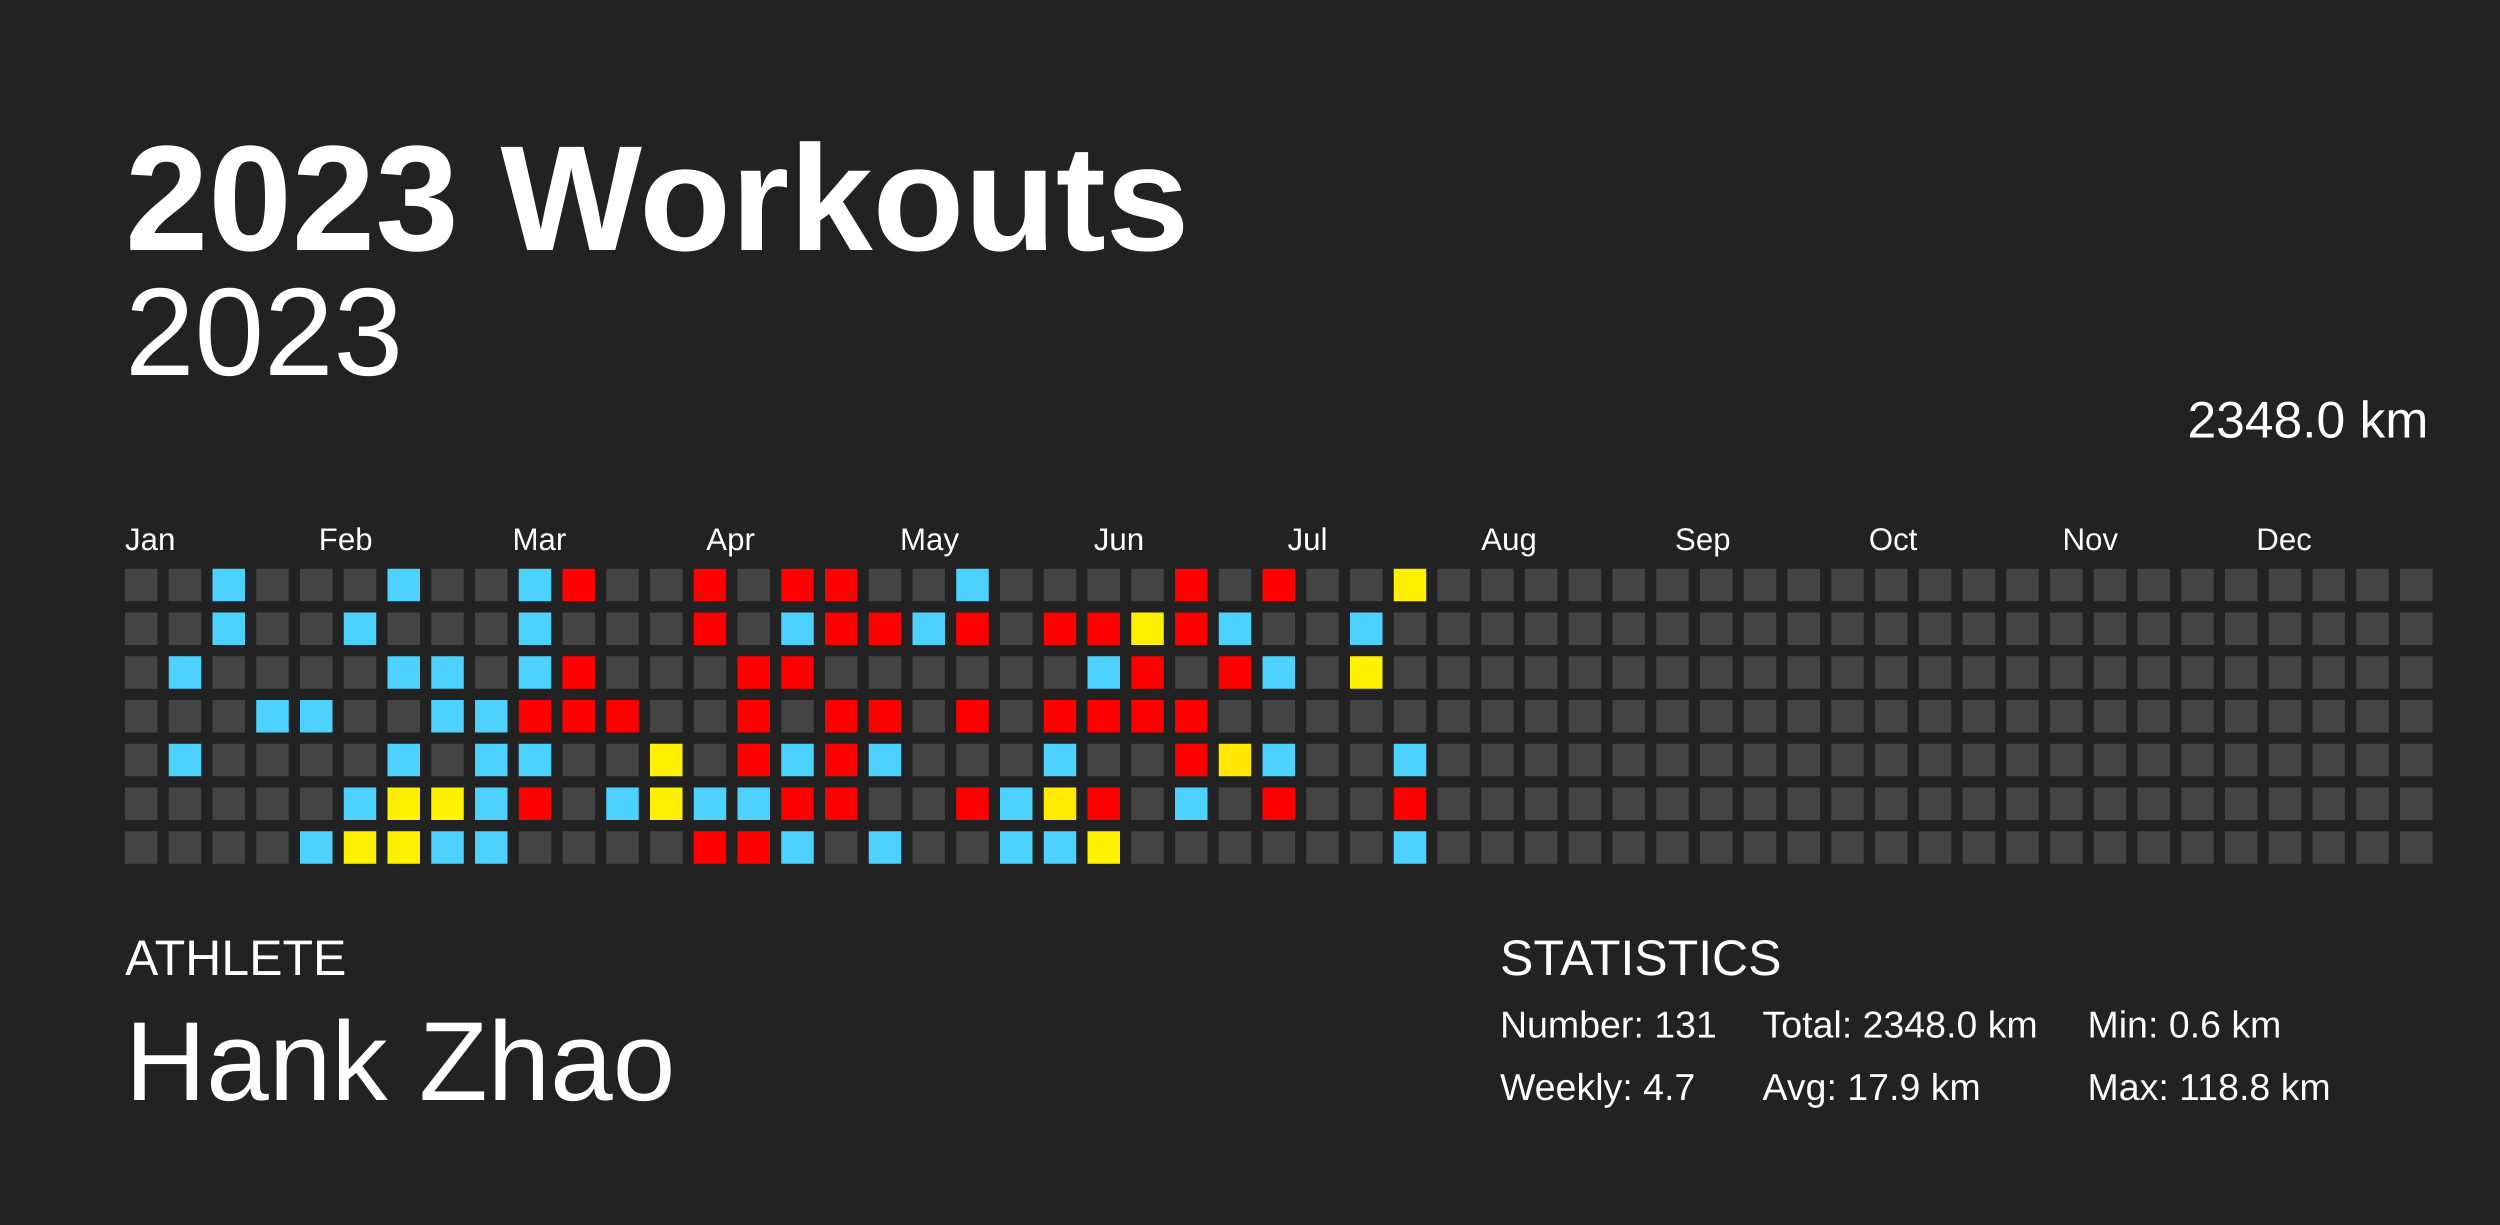
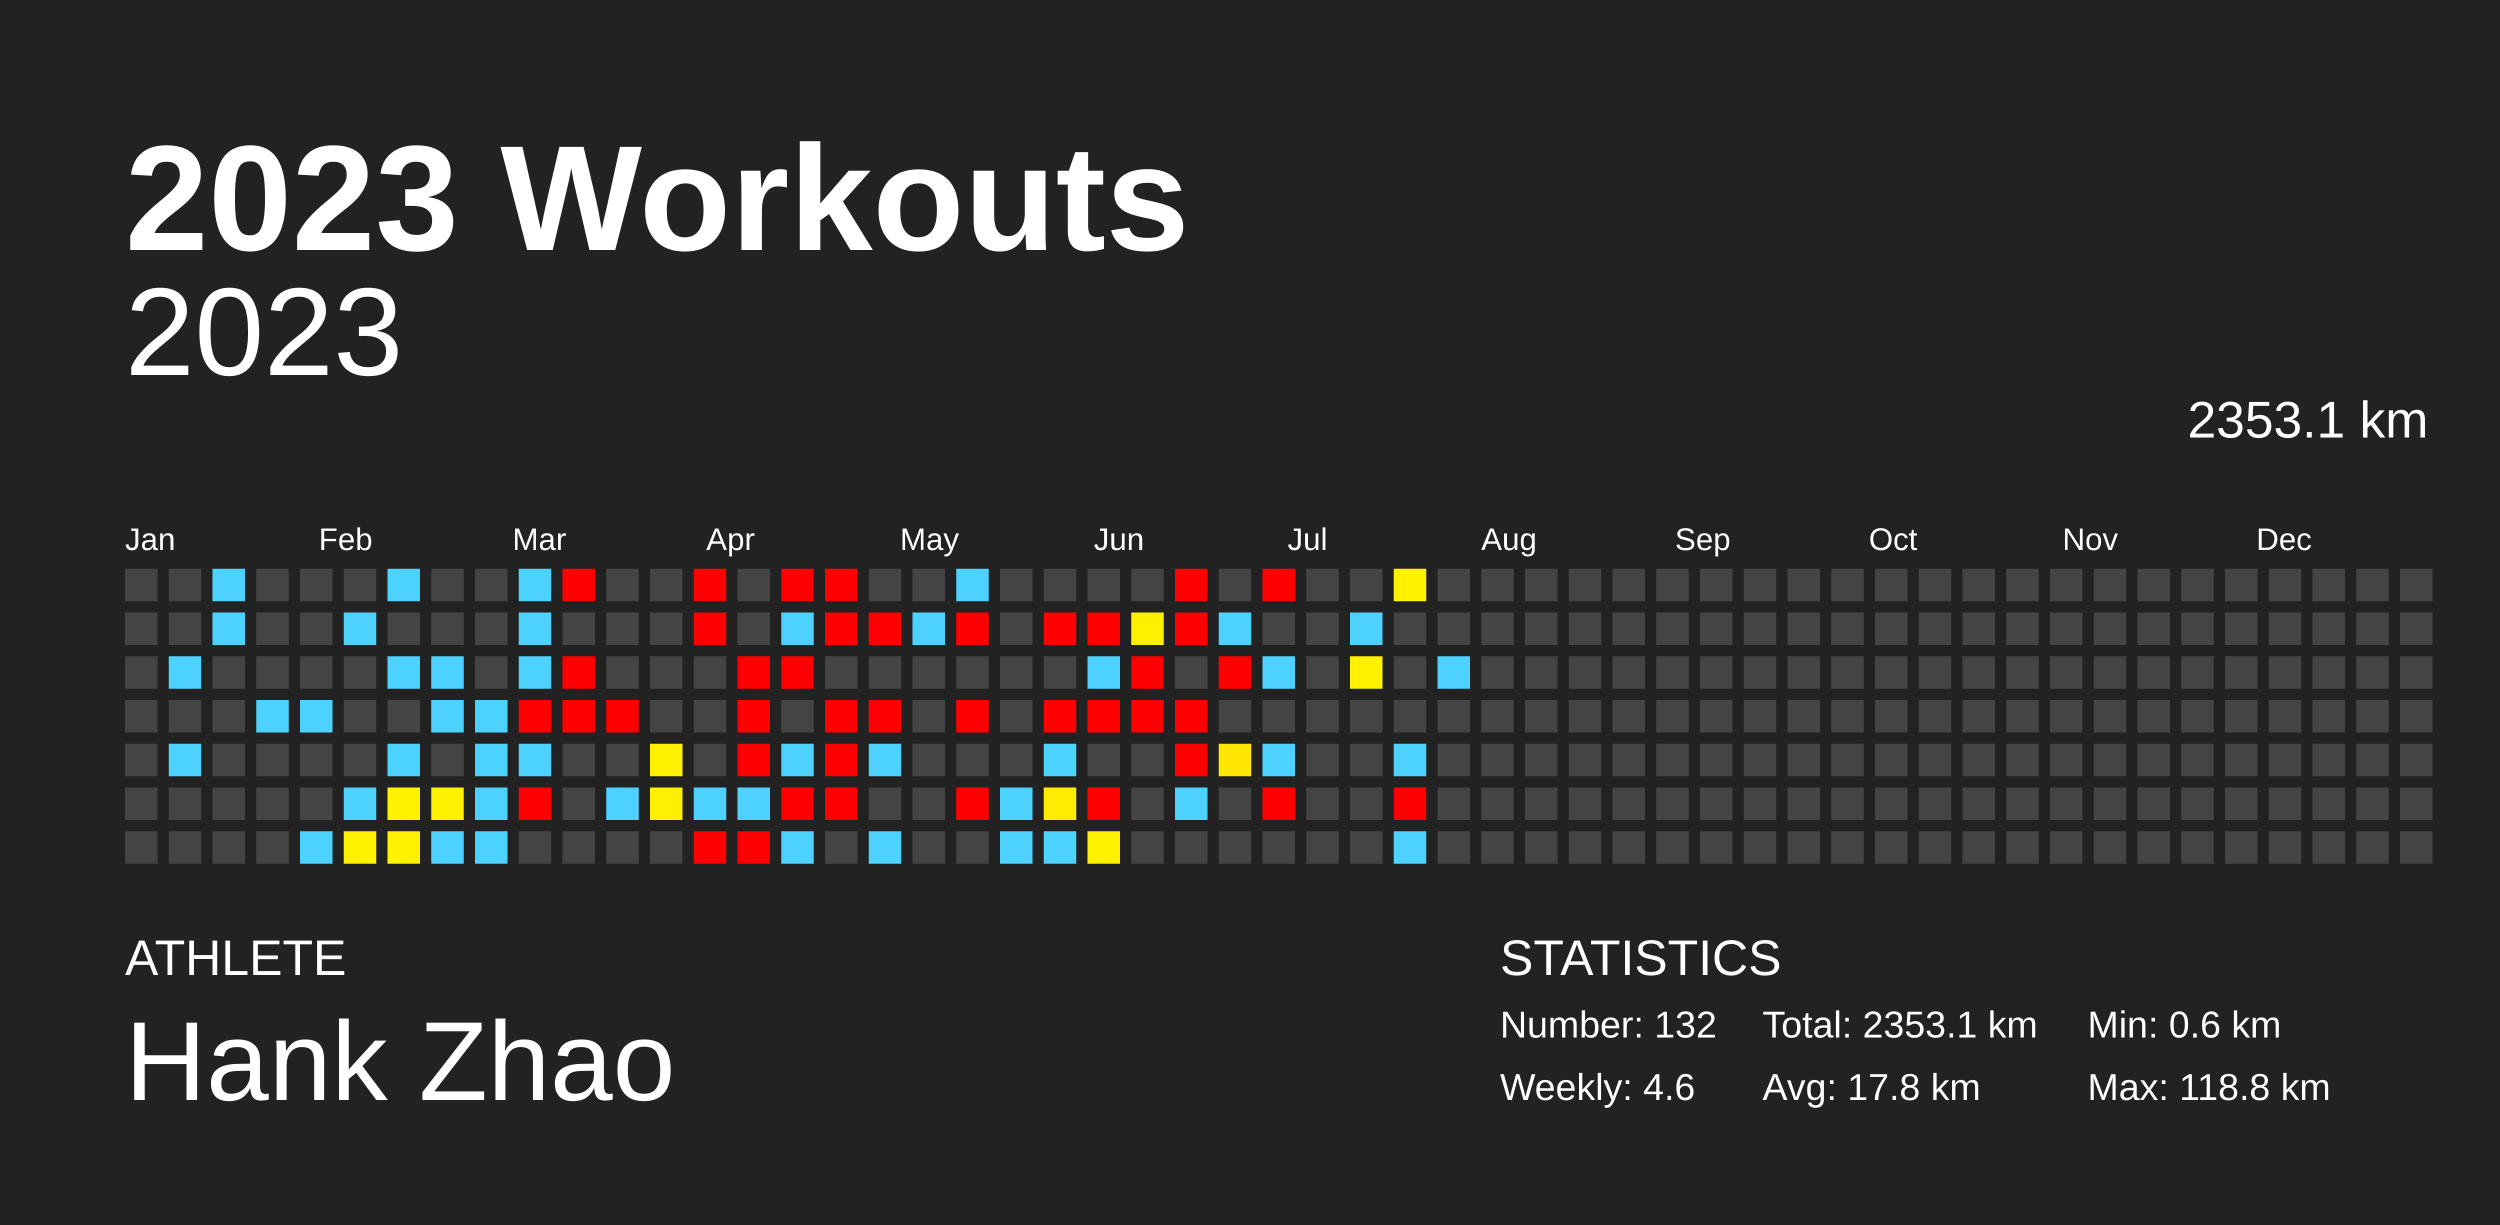
<svg xmlns="http://www.w3.org/2000/svg" baseProfile="full" height="98mm" version="1.1" viewBox="0,0,200,98" width="200mm">
  <defs />
  <rect fill="#222222" height="98" width="200" x="0" y="0" />
  <text fill="#FFFFFF" style="font-size:12px; font-family:Arial; font-weight:bold;" x="10" y="20">2023 Workouts</text>
  <text fill="#FFFFFF" style="font-size:4px; font-family:Arial" x="10" y="78">ATHLETE</text>
  <text fill="#FFFFFF" style="font-size:9px; font-family:Arial" x="10" y="88">Hank Zhao</text>
  <text fill="#FFFFFF" style="font-size:4px; font-family:Arial" x="120" y="78">STATISTICS</text>
-   <text fill="#FFFFFF" style="font-size:3px; font-family:Arial" x="120" y="83">Number: 131</text>
-   <text fill="#FFFFFF" style="font-size:3px; font-family:Arial" x="120" y="88">Weekly: 4.7</text>
-   <text fill="#FFFFFF" style="font-size:3px; font-family:Arial" x="141" y="83">Total: 2348.0 km</text>
-   <text fill="#FFFFFF" style="font-size:3px; font-family:Arial" x="141" y="88">Avg: 17.9 km</text>
+   <text fill="#FFFFFF" style="font-size:3px; font-family:Arial" x="120" y="83">Number: 132</text>
+   <text fill="#FFFFFF" style="font-size:3px; font-family:Arial" x="120" y="88">Weekly: 4.6</text>
+   <text fill="#FFFFFF" style="font-size:3px; font-family:Arial" x="141" y="83">Total: 2353.1 km</text>
+   <text fill="#FFFFFF" style="font-size:3px; font-family:Arial" x="141" y="88">Avg: 17.8 km</text>
  <text fill="#FFFFFF" style="font-size:3px; font-family:Arial" x="167" y="83">Min: 0.6 km</text>
  <text fill="#FFFFFF" style="font-size:3px; font-family:Arial" x="167" y="88">Max: 118.8 km</text>
  <text alignment-baseline="hanging" fill="#FFFFFF" style="font-size:10.0px; font-family:Arial;" x="10" y="30">2023</text>
-   <text alignment-baseline="hanging" fill="#FFFFFF" style="font-size:4.125px; font-family:Arial;" x="175" y="35">2348.0 km</text>
+   <text alignment-baseline="hanging" fill="#FFFFFF" style="font-size:4.125px; font-family:Arial;" x="175" y="35">2353.1 km</text>
  <text fill="#FFFFFF" style="font-size:2.5px; font-family:Arial" x="10.0" y="44">Jan</text>
  <text fill="#FFFFFF" style="font-size:2.5px; font-family:Arial" x="25.5" y="44">Feb</text>
  <text fill="#FFFFFF" style="font-size:2.5px; font-family:Arial" x="41.0" y="44">Mar</text>
  <text fill="#FFFFFF" style="font-size:2.5px; font-family:Arial" x="56.5" y="44">Apr</text>
  <text fill="#FFFFFF" style="font-size:2.5px; font-family:Arial" x="72.0" y="44">May</text>
  <text fill="#FFFFFF" style="font-size:2.5px; font-family:Arial" x="87.5" y="44">Jun</text>
  <text fill="#FFFFFF" style="font-size:2.5px; font-family:Arial" x="103.0" y="44">Jul</text>
  <text fill="#FFFFFF" style="font-size:2.5px; font-family:Arial" x="118.5" y="44">Aug</text>
  <text fill="#FFFFFF" style="font-size:2.5px; font-family:Arial" x="134.0" y="44">Sep</text>
  <text fill="#FFFFFF" style="font-size:2.5px; font-family:Arial" x="149.5" y="44">Oct</text>
  <text fill="#FFFFFF" style="font-size:2.5px; font-family:Arial" x="165.0" y="44">Nov</text>
  <text fill="#FFFFFF" style="font-size:2.5px; font-family:Arial" x="180.5" y="44">Dec</text>
  <rect fill="#444444" height="2.6" width="2.6" x="10.0" y="45.5" />
  <rect fill="#444444" height="2.6" width="2.6" x="10.0" y="49.0" />
  <rect fill="#444444" height="2.6" width="2.6" x="10.0" y="52.5" />
  <rect fill="#444444" height="2.6" width="2.6" x="10.0" y="56.0" />
  <rect fill="#444444" height="2.6" width="2.6" x="10.0" y="59.5" />
  <rect fill="#444444" height="2.6" width="2.6" x="10.0" y="63.0" />
  <rect fill="#444444" height="2.6" width="2.6" x="10.0" y="66.5" />
  <rect fill="#444444" height="2.6" width="2.6" x="13.5" y="45.5" />
  <rect fill="#444444" height="2.6" width="2.6" x="13.5" y="49.0" />
  <rect fill="#4dd2ff" height="2.6" width="2.6" x="13.5" y="52.5" />
  <rect fill="#444444" height="2.6" width="2.6" x="13.5" y="56.0" />
  <rect fill="#4dd2ff" height="2.6" width="2.6" x="13.5" y="59.5" />
  <rect fill="#444444" height="2.6" width="2.6" x="13.5" y="63.0" />
  <rect fill="#444444" height="2.6" width="2.6" x="13.5" y="66.5" />
  <rect fill="#4dd2ff" height="2.6" width="2.6" x="17.0" y="45.5" />
  <rect fill="#4dd2ff" height="2.6" width="2.6" x="17.0" y="49.0" />
  <rect fill="#444444" height="2.6" width="2.6" x="17.0" y="52.5" />
  <rect fill="#444444" height="2.6" width="2.6" x="17.0" y="56.0" />
  <rect fill="#444444" height="2.6" width="2.6" x="17.0" y="59.5" />
  <rect fill="#444444" height="2.6" width="2.6" x="17.0" y="63.0" />
  <rect fill="#444444" height="2.6" width="2.6" x="17.0" y="66.5" />
  <rect fill="#444444" height="2.6" width="2.6" x="20.5" y="45.5" />
  <rect fill="#444444" height="2.6" width="2.6" x="20.5" y="49.0" />
  <rect fill="#444444" height="2.6" width="2.6" x="20.5" y="52.5" />
  <rect fill="#4dd2ff" height="2.6" width="2.6" x="20.5" y="56.0" />
  <rect fill="#444444" height="2.6" width="2.6" x="20.5" y="59.5" />
  <rect fill="#444444" height="2.6" width="2.6" x="20.5" y="63.0" />
  <rect fill="#444444" height="2.6" width="2.6" x="20.5" y="66.5" />
  <rect fill="#444444" height="2.6" width="2.6" x="24.0" y="45.5" />
  <rect fill="#444444" height="2.6" width="2.6" x="24.0" y="49.0" />
  <rect fill="#444444" height="2.6" width="2.6" x="24.0" y="52.5" />
  <rect fill="#4dd2ff" height="2.6" width="2.6" x="24.0" y="56.0" />
  <rect fill="#444444" height="2.6" width="2.6" x="24.0" y="59.5" />
  <rect fill="#444444" height="2.6" width="2.6" x="24.0" y="63.0" />
  <rect fill="#4dd2ff" height="2.6" width="2.6" x="24.0" y="66.5" />
  <rect fill="#444444" height="2.6" width="2.6" x="27.5" y="45.5" />
  <rect fill="#4dd2ff" height="2.6" width="2.6" x="27.5" y="49.0" />
  <rect fill="#444444" height="2.6" width="2.6" x="27.5" y="52.5" />
  <rect fill="#444444" height="2.6" width="2.6" x="27.5" y="56.0" />
  <rect fill="#444444" height="2.6" width="2.6" x="27.5" y="59.5" />
  <rect fill="#4dd2ff" height="2.6" width="2.6" x="27.5" y="63.0" />
  <rect fill="#fff100" height="2.6" width="2.6" x="27.5" y="66.5" />
  <rect fill="#4dd2ff" height="2.6" width="2.6" x="31.0" y="45.5" />
  <rect fill="#444444" height="2.6" width="2.6" x="31.0" y="49.0" />
  <rect fill="#4dd2ff" height="2.6" width="2.6" x="31.0" y="52.5" />
  <rect fill="#444444" height="2.6" width="2.6" x="31.0" y="56.0" />
  <rect fill="#4dd2ff" height="2.6" width="2.6" x="31.0" y="59.5" />
  <rect fill="#fff100" height="2.6" width="2.6" x="31.0" y="63.0" />
  <rect fill="#fff100" height="2.6" width="2.6" x="31.0" y="66.5" />
  <rect fill="#444444" height="2.6" width="2.6" x="34.5" y="45.5" />
  <rect fill="#444444" height="2.6" width="2.6" x="34.5" y="49.0" />
  <rect fill="#4dd2ff" height="2.6" width="2.6" x="34.5" y="52.5" />
  <rect fill="#4dd2ff" height="2.6" width="2.6" x="34.5" y="56.0" />
  <rect fill="#444444" height="2.6" width="2.6" x="34.5" y="59.5" />
  <rect fill="#fff100" height="2.6" width="2.6" x="34.5" y="63.0" />
  <rect fill="#4dd2ff" height="2.6" width="2.6" x="34.5" y="66.5" />
  <rect fill="#444444" height="2.6" width="2.6" x="38.0" y="45.5" />
  <rect fill="#444444" height="2.6" width="2.6" x="38.0" y="49.0" />
  <rect fill="#444444" height="2.6" width="2.6" x="38.0" y="52.5" />
  <rect fill="#4dd2ff" height="2.6" width="2.6" x="38.0" y="56.0" />
  <rect fill="#4dd2ff" height="2.6" width="2.6" x="38.0" y="59.5" />
  <rect fill="#4dd2ff" height="2.6" width="2.6" x="38.0" y="63.0" />
  <rect fill="#4dd2ff" height="2.6" width="2.6" x="38.0" y="66.5" />
  <rect fill="#4dd2ff" height="2.6" width="2.6" x="41.5" y="45.5" />
  <rect fill="#4dd2ff" height="2.6" width="2.6" x="41.5" y="49.0" />
  <rect fill="#4dd2ff" height="2.6" width="2.6" x="41.5" y="52.5" />
  <rect fill="red" height="2.6" width="2.6" x="41.5" y="56.0" />
  <rect fill="#4dd2ff" height="2.6" width="2.6" x="41.5" y="59.5" />
  <rect fill="red" height="2.6" width="2.6" x="41.5" y="63.0" />
  <rect fill="#444444" height="2.6" width="2.6" x="41.5" y="66.5" />
  <rect fill="red" height="2.6" width="2.6" x="45.0" y="45.5" />
  <rect fill="#444444" height="2.6" width="2.6" x="45.0" y="49.0" />
  <rect fill="red" height="2.6" width="2.6" x="45.0" y="52.5" />
  <rect fill="red" height="2.6" width="2.6" x="45.0" y="56.0" />
  <rect fill="#444444" height="2.6" width="2.6" x="45.0" y="59.5" />
  <rect fill="#444444" height="2.6" width="2.6" x="45.0" y="63.0" />
  <rect fill="#444444" height="2.6" width="2.6" x="45.0" y="66.5" />
  <rect fill="#444444" height="2.6" width="2.6" x="48.5" y="45.5" />
  <rect fill="#444444" height="2.6" width="2.6" x="48.5" y="49.0" />
  <rect fill="#444444" height="2.6" width="2.6" x="48.5" y="52.5" />
  <rect fill="red" height="2.6" width="2.6" x="48.5" y="56.0" />
  <rect fill="#444444" height="2.6" width="2.6" x="48.5" y="59.5" />
  <rect fill="#4dd2ff" height="2.6" width="2.6" x="48.5" y="63.0" />
  <rect fill="#444444" height="2.6" width="2.6" x="48.5" y="66.5" />
  <rect fill="#444444" height="2.6" width="2.6" x="52.0" y="45.5" />
  <rect fill="#444444" height="2.6" width="2.6" x="52.0" y="49.0" />
  <rect fill="#444444" height="2.6" width="2.6" x="52.0" y="52.5" />
  <rect fill="#444444" height="2.6" width="2.6" x="52.0" y="56.0" />
  <rect fill="#fff100" height="2.6" width="2.6" x="52.0" y="59.5" />
  <rect fill="#ffef00" height="2.6" width="2.6" x="52.0" y="63.0" />
  <rect fill="#444444" height="2.6" width="2.6" x="52.0" y="66.5" />
  <rect fill="red" height="2.6" width="2.6" x="55.5" y="45.5" />
  <rect fill="red" height="2.6" width="2.6" x="55.5" y="49.0" />
  <rect fill="#444444" height="2.6" width="2.6" x="55.5" y="52.5" />
  <rect fill="#444444" height="2.6" width="2.6" x="55.5" y="56.0" />
  <rect fill="#444444" height="2.6" width="2.6" x="55.5" y="59.5" />
  <rect fill="#4dd2ff" height="2.6" width="2.6" x="55.5" y="63.0" />
  <rect fill="red" height="2.6" width="2.6" x="55.5" y="66.5" />
  <rect fill="#444444" height="2.6" width="2.6" x="59.0" y="45.5" />
  <rect fill="#444444" height="2.6" width="2.6" x="59.0" y="49.0" />
  <rect fill="red" height="2.6" width="2.6" x="59.0" y="52.5" />
  <rect fill="red" height="2.6" width="2.6" x="59.0" y="56.0" />
  <rect fill="red" height="2.6" width="2.6" x="59.0" y="59.5" />
  <rect fill="#4dd2ff" height="2.6" width="2.6" x="59.0" y="63.0" />
  <rect fill="red" height="2.6" width="2.6" x="59.0" y="66.5" />
  <rect fill="red" height="2.6" width="2.6" x="62.5" y="45.5" />
  <rect fill="#4dd2ff" height="2.6" width="2.6" x="62.5" y="49.0" />
  <rect fill="red" height="2.6" width="2.6" x="62.5" y="52.5" />
  <rect fill="#444444" height="2.6" width="2.6" x="62.5" y="56.0" />
  <rect fill="#4dd2ff" height="2.6" width="2.6" x="62.5" y="59.5" />
  <rect fill="red" height="2.6" width="2.6" x="62.5" y="63.0" />
  <rect fill="#4dd2ff" height="2.6" width="2.6" x="62.5" y="66.5" />
  <rect fill="red" height="2.6" width="2.6" x="66.0" y="45.5" />
  <rect fill="red" height="2.6" width="2.6" x="66.0" y="49.0" />
  <rect fill="#444444" height="2.6" width="2.6" x="66.0" y="52.5" />
  <rect fill="red" height="2.6" width="2.6" x="66.0" y="56.0" />
  <rect fill="red" height="2.6" width="2.6" x="66.0" y="59.5" />
  <rect fill="red" height="2.6" width="2.6" x="66.0" y="63.0" />
  <rect fill="#444444" height="2.6" width="2.6" x="66.0" y="66.5" />
  <rect fill="#444444" height="2.6" width="2.6" x="69.5" y="45.5" />
  <rect fill="red" height="2.6" width="2.6" x="69.5" y="49.0" />
  <rect fill="#444444" height="2.6" width="2.6" x="69.5" y="52.5" />
  <rect fill="red" height="2.6" width="2.6" x="69.5" y="56.0" />
  <rect fill="#4dd2ff" height="2.6" width="2.6" x="69.5" y="59.5" />
  <rect fill="#444444" height="2.6" width="2.6" x="69.5" y="63.0" />
  <rect fill="#4dd2ff" height="2.6" width="2.6" x="69.5" y="66.5" />
  <rect fill="#444444" height="2.6" width="2.6" x="73.0" y="45.5" />
  <rect fill="#4dd2ff" height="2.6" width="2.6" x="73.0" y="49.0" />
  <rect fill="#444444" height="2.6" width="2.6" x="73.0" y="52.5" />
  <rect fill="#444444" height="2.6" width="2.6" x="73.0" y="56.0" />
  <rect fill="#444444" height="2.6" width="2.6" x="73.0" y="59.5" />
  <rect fill="#444444" height="2.6" width="2.6" x="73.0" y="63.0" />
  <rect fill="#444444" height="2.6" width="2.6" x="73.0" y="66.5" />
  <rect fill="#4dd2ff" height="2.6" width="2.6" x="76.5" y="45.5" />
  <rect fill="red" height="2.6" width="2.6" x="76.5" y="49.0" />
  <rect fill="#444444" height="2.6" width="2.6" x="76.5" y="52.5" />
  <rect fill="red" height="2.6" width="2.6" x="76.5" y="56.0" />
  <rect fill="#444444" height="2.6" width="2.6" x="76.5" y="59.5" />
  <rect fill="red" height="2.6" width="2.6" x="76.5" y="63.0" />
  <rect fill="#444444" height="2.6" width="2.6" x="76.5" y="66.5" />
  <rect fill="#444444" height="2.6" width="2.6" x="80.0" y="45.5" />
  <rect fill="#444444" height="2.6" width="2.6" x="80.0" y="49.0" />
  <rect fill="#444444" height="2.6" width="2.6" x="80.0" y="52.5" />
  <rect fill="#444444" height="2.6" width="2.6" x="80.0" y="56.0" />
  <rect fill="#444444" height="2.6" width="2.6" x="80.0" y="59.5" />
  <rect fill="#4dd2ff" height="2.6" width="2.6" x="80.0" y="63.0" />
  <rect fill="#4dd2ff" height="2.6" width="2.6" x="80.0" y="66.5" />
  <rect fill="#444444" height="2.6" width="2.6" x="83.5" y="45.5" />
  <rect fill="red" height="2.6" width="2.6" x="83.5" y="49.0" />
  <rect fill="#444444" height="2.6" width="2.6" x="83.5" y="52.5" />
  <rect fill="red" height="2.6" width="2.6" x="83.5" y="56.0" />
  <rect fill="#4dd2ff" height="2.6" width="2.6" x="83.5" y="59.5" />
  <rect fill="#ffec00" height="2.6" width="2.6" x="83.5" y="63.0" />
  <rect fill="#4dd2ff" height="2.6" width="2.6" x="83.5" y="66.5" />
  <rect fill="#444444" height="2.6" width="2.6" x="87.0" y="45.5" />
  <rect fill="red" height="2.6" width="2.6" x="87.0" y="49.0" />
  <rect fill="#4dd2ff" height="2.6" width="2.6" x="87.0" y="52.5" />
  <rect fill="red" height="2.6" width="2.6" x="87.0" y="56.0" />
  <rect fill="#444444" height="2.6" width="2.6" x="87.0" y="59.5" />
  <rect fill="red" height="2.6" width="2.6" x="87.0" y="63.0" />
  <rect fill="#fff100" height="2.6" width="2.6" x="87.0" y="66.5" />
  <rect fill="#444444" height="2.6" width="2.6" x="90.5" y="45.5" />
  <rect fill="#fff000" height="2.6" width="2.6" x="90.5" y="49.0" />
  <rect fill="red" height="2.6" width="2.6" x="90.5" y="52.5" />
  <rect fill="red" height="2.6" width="2.6" x="90.5" y="56.0" />
  <rect fill="#444444" height="2.6" width="2.6" x="90.5" y="59.5" />
  <rect fill="#444444" height="2.6" width="2.6" x="90.5" y="63.0" />
  <rect fill="#444444" height="2.6" width="2.6" x="90.5" y="66.5" />
  <rect fill="red" height="2.6" width="2.6" x="94.0" y="45.5" />
  <rect fill="red" height="2.6" width="2.6" x="94.0" y="49.0" />
  <rect fill="#444444" height="2.6" width="2.6" x="94.0" y="52.5" />
  <rect fill="red" height="2.6" width="2.6" x="94.0" y="56.0" />
  <rect fill="red" height="2.6" width="2.6" x="94.0" y="59.5" />
  <rect fill="#4dd2ff" height="2.6" width="2.6" x="94.0" y="63.0" />
  <rect fill="#444444" height="2.6" width="2.6" x="94.0" y="66.5" />
  <rect fill="#444444" height="2.6" width="2.6" x="97.5" y="45.5" />
  <rect fill="#4dd2ff" height="2.6" width="2.6" x="97.5" y="49.0" />
  <rect fill="red" height="2.6" width="2.6" x="97.5" y="52.5" />
  <rect fill="#444444" height="2.6" width="2.6" x="97.5" y="56.0" />
  <rect fill="#ffe700" height="2.6" width="2.6" x="97.5" y="59.5" />
  <rect fill="#444444" height="2.6" width="2.6" x="97.5" y="63.0" />
  <rect fill="#444444" height="2.6" width="2.6" x="97.5" y="66.5" />
  <rect fill="red" height="2.6" width="2.6" x="101.0" y="45.5" />
  <rect fill="#444444" height="2.6" width="2.6" x="101.0" y="49.0" />
  <rect fill="#4dd2ff" height="2.6" width="2.6" x="101.0" y="52.5" />
  <rect fill="#444444" height="2.6" width="2.6" x="101.0" y="56.0" />
  <rect fill="#4dd2ff" height="2.6" width="2.6" x="101.0" y="59.5" />
  <rect fill="red" height="2.6" width="2.6" x="101.0" y="63.0" />
  <rect fill="#444444" height="2.6" width="2.6" x="101.0" y="66.5" />
  <rect fill="#444444" height="2.6" width="2.6" x="104.5" y="45.5" />
  <rect fill="#444444" height="2.6" width="2.6" x="104.5" y="49.0" />
  <rect fill="#444444" height="2.6" width="2.6" x="104.5" y="52.5" />
  <rect fill="#444444" height="2.6" width="2.6" x="104.5" y="56.0" />
  <rect fill="#444444" height="2.6" width="2.6" x="104.5" y="59.5" />
  <rect fill="#444444" height="2.6" width="2.6" x="104.5" y="63.0" />
  <rect fill="#444444" height="2.6" width="2.6" x="104.5" y="66.5" />
  <rect fill="#444444" height="2.6" width="2.6" x="108.0" y="45.5" />
  <rect fill="#4dd2ff" height="2.6" width="2.6" x="108.0" y="49.0" />
  <rect fill="#fff100" height="2.6" width="2.6" x="108.0" y="52.5" />
  <rect fill="#444444" height="2.6" width="2.6" x="108.0" y="56.0" />
  <rect fill="#444444" height="2.6" width="2.6" x="108.0" y="59.5" />
  <rect fill="#444444" height="2.6" width="2.6" x="108.0" y="63.0" />
  <rect fill="#444444" height="2.6" width="2.6" x="108.0" y="66.5" />
  <rect fill="#fff100" height="2.6" width="2.6" x="111.5" y="45.5" />
  <rect fill="#444444" height="2.6" width="2.6" x="111.5" y="49.0" />
  <rect fill="#444444" height="2.6" width="2.6" x="111.5" y="52.5" />
  <rect fill="#444444" height="2.6" width="2.6" x="111.5" y="56.0" />
  <rect fill="#4dd2ff" height="2.6" width="2.6" x="111.5" y="59.5" />
  <rect fill="red" height="2.6" width="2.6" x="111.5" y="63.0" />
  <rect fill="#4dd2ff" height="2.6" width="2.6" x="111.5" y="66.5" />
  <rect fill="#444444" height="2.6" width="2.6" x="115.0" y="45.5" />
  <rect fill="#444444" height="2.6" width="2.6" x="115.0" y="49.0" />
-   <rect fill="#444444" height="2.6" width="2.6" x="115.0" y="52.5" />
+   <rect fill="#4dd2ff" height="2.6" width="2.6" x="115.0" y="52.5" />
  <rect fill="#444444" height="2.6" width="2.6" x="115.0" y="56.0" />
  <rect fill="#444444" height="2.6" width="2.6" x="115.0" y="59.5" />
  <rect fill="#444444" height="2.6" width="2.6" x="115.0" y="63.0" />
  <rect fill="#444444" height="2.6" width="2.6" x="115.0" y="66.5" />
  <rect fill="#444444" height="2.6" width="2.6" x="118.5" y="45.5" />
  <rect fill="#444444" height="2.6" width="2.6" x="118.5" y="49.0" />
  <rect fill="#444444" height="2.6" width="2.6" x="118.5" y="52.5" />
  <rect fill="#444444" height="2.6" width="2.6" x="118.5" y="56.0" />
  <rect fill="#444444" height="2.6" width="2.6" x="118.5" y="59.5" />
  <rect fill="#444444" height="2.6" width="2.6" x="118.5" y="63.0" />
  <rect fill="#444444" height="2.6" width="2.6" x="118.5" y="66.5" />
  <rect fill="#444444" height="2.6" width="2.6" x="122.0" y="45.5" />
  <rect fill="#444444" height="2.6" width="2.6" x="122.0" y="49.0" />
  <rect fill="#444444" height="2.6" width="2.6" x="122.0" y="52.5" />
  <rect fill="#444444" height="2.6" width="2.6" x="122.0" y="56.0" />
  <rect fill="#444444" height="2.6" width="2.6" x="122.0" y="59.5" />
  <rect fill="#444444" height="2.6" width="2.6" x="122.0" y="63.0" />
  <rect fill="#444444" height="2.6" width="2.6" x="122.0" y="66.5" />
  <rect fill="#444444" height="2.6" width="2.6" x="125.5" y="45.5" />
  <rect fill="#444444" height="2.6" width="2.6" x="125.5" y="49.0" />
  <rect fill="#444444" height="2.6" width="2.6" x="125.5" y="52.5" />
  <rect fill="#444444" height="2.6" width="2.6" x="125.5" y="56.0" />
  <rect fill="#444444" height="2.6" width="2.6" x="125.5" y="59.5" />
  <rect fill="#444444" height="2.6" width="2.6" x="125.5" y="63.0" />
  <rect fill="#444444" height="2.6" width="2.6" x="125.5" y="66.5" />
  <rect fill="#444444" height="2.6" width="2.6" x="129.0" y="45.5" />
  <rect fill="#444444" height="2.6" width="2.6" x="129.0" y="49.0" />
  <rect fill="#444444" height="2.6" width="2.6" x="129.0" y="52.5" />
  <rect fill="#444444" height="2.6" width="2.6" x="129.0" y="56.0" />
  <rect fill="#444444" height="2.6" width="2.6" x="129.0" y="59.5" />
  <rect fill="#444444" height="2.6" width="2.6" x="129.0" y="63.0" />
  <rect fill="#444444" height="2.6" width="2.6" x="129.0" y="66.5" />
  <rect fill="#444444" height="2.6" width="2.6" x="132.5" y="45.5" />
  <rect fill="#444444" height="2.6" width="2.6" x="132.5" y="49.0" />
  <rect fill="#444444" height="2.6" width="2.6" x="132.5" y="52.5" />
  <rect fill="#444444" height="2.6" width="2.6" x="132.5" y="56.0" />
  <rect fill="#444444" height="2.6" width="2.6" x="132.5" y="59.5" />
  <rect fill="#444444" height="2.6" width="2.6" x="132.5" y="63.0" />
  <rect fill="#444444" height="2.6" width="2.6" x="132.5" y="66.5" />
  <rect fill="#444444" height="2.6" width="2.6" x="136.0" y="45.5" />
  <rect fill="#444444" height="2.6" width="2.6" x="136.0" y="49.0" />
  <rect fill="#444444" height="2.6" width="2.6" x="136.0" y="52.5" />
  <rect fill="#444444" height="2.6" width="2.6" x="136.0" y="56.0" />
  <rect fill="#444444" height="2.6" width="2.6" x="136.0" y="59.5" />
  <rect fill="#444444" height="2.6" width="2.6" x="136.0" y="63.0" />
  <rect fill="#444444" height="2.6" width="2.6" x="136.0" y="66.5" />
  <rect fill="#444444" height="2.6" width="2.6" x="139.5" y="45.5" />
  <rect fill="#444444" height="2.6" width="2.6" x="139.5" y="49.0" />
  <rect fill="#444444" height="2.6" width="2.6" x="139.5" y="52.5" />
  <rect fill="#444444" height="2.6" width="2.6" x="139.5" y="56.0" />
  <rect fill="#444444" height="2.6" width="2.6" x="139.5" y="59.5" />
  <rect fill="#444444" height="2.6" width="2.6" x="139.5" y="63.0" />
  <rect fill="#444444" height="2.6" width="2.6" x="139.5" y="66.5" />
  <rect fill="#444444" height="2.6" width="2.6" x="143.0" y="45.5" />
  <rect fill="#444444" height="2.6" width="2.6" x="143.0" y="49.0" />
  <rect fill="#444444" height="2.6" width="2.6" x="143.0" y="52.5" />
  <rect fill="#444444" height="2.6" width="2.6" x="143.0" y="56.0" />
  <rect fill="#444444" height="2.6" width="2.6" x="143.0" y="59.5" />
  <rect fill="#444444" height="2.6" width="2.6" x="143.0" y="63.0" />
  <rect fill="#444444" height="2.6" width="2.6" x="143.0" y="66.5" />
  <rect fill="#444444" height="2.6" width="2.6" x="146.5" y="45.5" />
  <rect fill="#444444" height="2.6" width="2.6" x="146.5" y="49.0" />
  <rect fill="#444444" height="2.6" width="2.6" x="146.5" y="52.5" />
  <rect fill="#444444" height="2.6" width="2.6" x="146.5" y="56.0" />
  <rect fill="#444444" height="2.6" width="2.6" x="146.5" y="59.5" />
  <rect fill="#444444" height="2.6" width="2.6" x="146.5" y="63.0" />
  <rect fill="#444444" height="2.6" width="2.6" x="146.5" y="66.5" />
  <rect fill="#444444" height="2.6" width="2.6" x="150.0" y="45.5" />
  <rect fill="#444444" height="2.6" width="2.6" x="150.0" y="49.0" />
  <rect fill="#444444" height="2.6" width="2.6" x="150.0" y="52.5" />
  <rect fill="#444444" height="2.6" width="2.6" x="150.0" y="56.0" />
  <rect fill="#444444" height="2.6" width="2.6" x="150.0" y="59.5" />
  <rect fill="#444444" height="2.6" width="2.6" x="150.0" y="63.0" />
  <rect fill="#444444" height="2.6" width="2.6" x="150.0" y="66.5" />
  <rect fill="#444444" height="2.6" width="2.6" x="153.5" y="45.5" />
  <rect fill="#444444" height="2.6" width="2.6" x="153.5" y="49.0" />
  <rect fill="#444444" height="2.6" width="2.6" x="153.5" y="52.5" />
  <rect fill="#444444" height="2.6" width="2.6" x="153.5" y="56.0" />
  <rect fill="#444444" height="2.6" width="2.6" x="153.5" y="59.5" />
  <rect fill="#444444" height="2.6" width="2.6" x="153.5" y="63.0" />
  <rect fill="#444444" height="2.6" width="2.6" x="153.5" y="66.5" />
  <rect fill="#444444" height="2.6" width="2.6" x="157.0" y="45.5" />
  <rect fill="#444444" height="2.6" width="2.6" x="157.0" y="49.0" />
  <rect fill="#444444" height="2.6" width="2.6" x="157.0" y="52.5" />
  <rect fill="#444444" height="2.6" width="2.6" x="157.0" y="56.0" />
  <rect fill="#444444" height="2.6" width="2.6" x="157.0" y="59.5" />
  <rect fill="#444444" height="2.6" width="2.6" x="157.0" y="63.0" />
  <rect fill="#444444" height="2.6" width="2.6" x="157.0" y="66.5" />
  <rect fill="#444444" height="2.6" width="2.6" x="160.5" y="45.5" />
  <rect fill="#444444" height="2.6" width="2.6" x="160.5" y="49.0" />
  <rect fill="#444444" height="2.6" width="2.6" x="160.5" y="52.5" />
  <rect fill="#444444" height="2.6" width="2.6" x="160.5" y="56.0" />
  <rect fill="#444444" height="2.6" width="2.6" x="160.5" y="59.5" />
  <rect fill="#444444" height="2.6" width="2.6" x="160.5" y="63.0" />
  <rect fill="#444444" height="2.6" width="2.6" x="160.5" y="66.5" />
  <rect fill="#444444" height="2.6" width="2.6" x="164.0" y="45.5" />
  <rect fill="#444444" height="2.6" width="2.6" x="164.0" y="49.0" />
  <rect fill="#444444" height="2.6" width="2.6" x="164.0" y="52.5" />
  <rect fill="#444444" height="2.6" width="2.6" x="164.0" y="56.0" />
  <rect fill="#444444" height="2.6" width="2.6" x="164.0" y="59.5" />
  <rect fill="#444444" height="2.6" width="2.6" x="164.0" y="63.0" />
  <rect fill="#444444" height="2.6" width="2.6" x="164.0" y="66.5" />
  <rect fill="#444444" height="2.6" width="2.6" x="167.5" y="45.5" />
  <rect fill="#444444" height="2.6" width="2.6" x="167.5" y="49.0" />
  <rect fill="#444444" height="2.6" width="2.6" x="167.5" y="52.5" />
  <rect fill="#444444" height="2.6" width="2.6" x="167.5" y="56.0" />
  <rect fill="#444444" height="2.6" width="2.6" x="167.5" y="59.5" />
  <rect fill="#444444" height="2.6" width="2.6" x="167.5" y="63.0" />
  <rect fill="#444444" height="2.6" width="2.6" x="167.5" y="66.5" />
  <rect fill="#444444" height="2.6" width="2.6" x="171.0" y="45.5" />
  <rect fill="#444444" height="2.6" width="2.6" x="171.0" y="49.0" />
  <rect fill="#444444" height="2.6" width="2.6" x="171.0" y="52.5" />
  <rect fill="#444444" height="2.6" width="2.6" x="171.0" y="56.0" />
  <rect fill="#444444" height="2.6" width="2.6" x="171.0" y="59.5" />
  <rect fill="#444444" height="2.6" width="2.6" x="171.0" y="63.0" />
  <rect fill="#444444" height="2.6" width="2.6" x="171.0" y="66.5" />
  <rect fill="#444444" height="2.6" width="2.6" x="174.5" y="45.5" />
  <rect fill="#444444" height="2.6" width="2.6" x="174.5" y="49.0" />
  <rect fill="#444444" height="2.6" width="2.6" x="174.5" y="52.5" />
  <rect fill="#444444" height="2.6" width="2.6" x="174.5" y="56.0" />
  <rect fill="#444444" height="2.6" width="2.6" x="174.5" y="59.5" />
  <rect fill="#444444" height="2.6" width="2.6" x="174.5" y="63.0" />
  <rect fill="#444444" height="2.6" width="2.6" x="174.5" y="66.5" />
  <rect fill="#444444" height="2.6" width="2.6" x="178.0" y="45.5" />
  <rect fill="#444444" height="2.6" width="2.6" x="178.0" y="49.0" />
  <rect fill="#444444" height="2.6" width="2.6" x="178.0" y="52.5" />
  <rect fill="#444444" height="2.6" width="2.6" x="178.0" y="56.0" />
  <rect fill="#444444" height="2.6" width="2.6" x="178.0" y="59.5" />
  <rect fill="#444444" height="2.6" width="2.6" x="178.0" y="63.0" />
  <rect fill="#444444" height="2.6" width="2.6" x="178.0" y="66.5" />
  <rect fill="#444444" height="2.6" width="2.6" x="181.5" y="45.5" />
  <rect fill="#444444" height="2.6" width="2.6" x="181.5" y="49.0" />
  <rect fill="#444444" height="2.6" width="2.6" x="181.5" y="52.5" />
  <rect fill="#444444" height="2.6" width="2.6" x="181.5" y="56.0" />
  <rect fill="#444444" height="2.6" width="2.6" x="181.5" y="59.5" />
  <rect fill="#444444" height="2.6" width="2.6" x="181.5" y="63.0" />
  <rect fill="#444444" height="2.6" width="2.6" x="181.5" y="66.5" />
  <rect fill="#444444" height="2.6" width="2.6" x="185.0" y="45.5" />
  <rect fill="#444444" height="2.6" width="2.6" x="185.0" y="49.0" />
  <rect fill="#444444" height="2.6" width="2.6" x="185.0" y="52.5" />
  <rect fill="#444444" height="2.6" width="2.6" x="185.0" y="56.0" />
  <rect fill="#444444" height="2.6" width="2.6" x="185.0" y="59.5" />
  <rect fill="#444444" height="2.6" width="2.6" x="185.0" y="63.0" />
  <rect fill="#444444" height="2.6" width="2.6" x="185.0" y="66.5" />
  <rect fill="#444444" height="2.6" width="2.6" x="188.5" y="45.5" />
  <rect fill="#444444" height="2.6" width="2.6" x="188.5" y="49.0" />
  <rect fill="#444444" height="2.6" width="2.6" x="188.5" y="52.5" />
  <rect fill="#444444" height="2.6" width="2.6" x="188.5" y="56.0" />
  <rect fill="#444444" height="2.6" width="2.6" x="188.5" y="59.5" />
  <rect fill="#444444" height="2.6" width="2.6" x="188.5" y="63.0" />
  <rect fill="#444444" height="2.6" width="2.6" x="188.5" y="66.5" />
  <rect fill="#444444" height="2.6" width="2.6" x="192.0" y="45.5" />
  <rect fill="#444444" height="2.6" width="2.6" x="192.0" y="49.0" />
  <rect fill="#444444" height="2.6" width="2.6" x="192.0" y="52.5" />
  <rect fill="#444444" height="2.6" width="2.6" x="192.0" y="56.0" />
  <rect fill="#444444" height="2.6" width="2.6" x="192.0" y="59.5" />
  <rect fill="#444444" height="2.6" width="2.6" x="192.0" y="63.0" />
  <rect fill="#444444" height="2.6" width="2.6" x="192.0" y="66.5" />
</svg>
